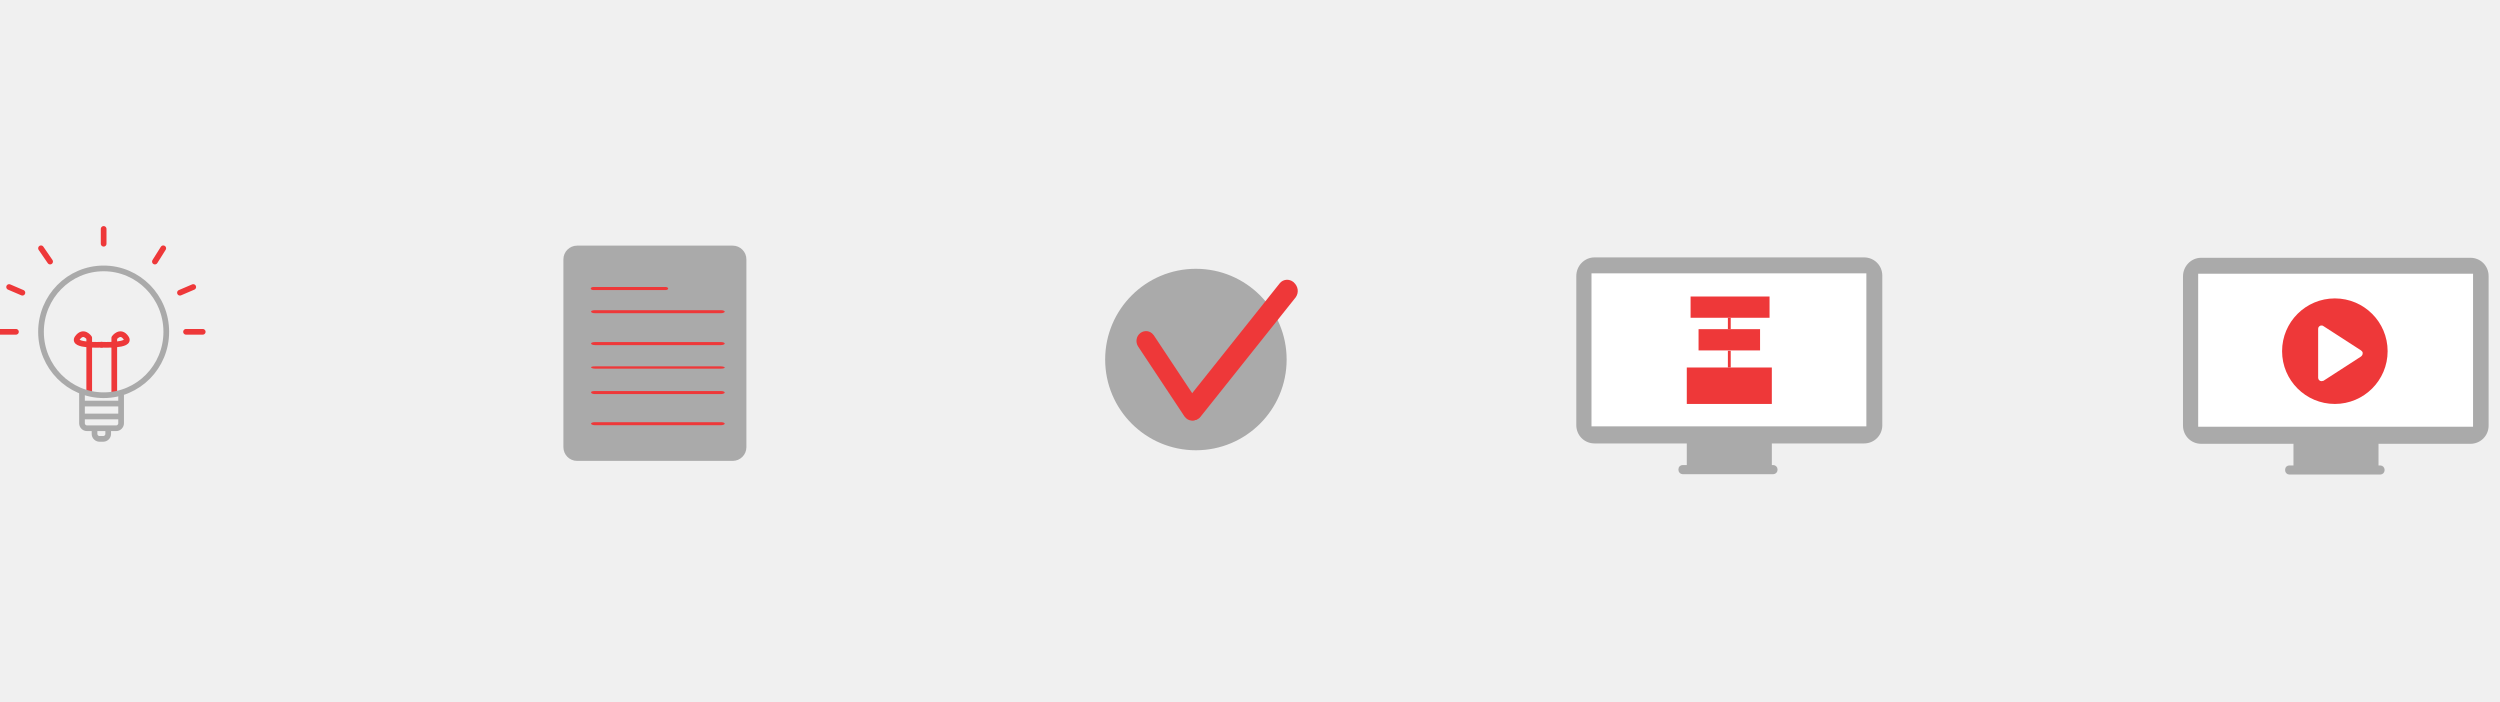
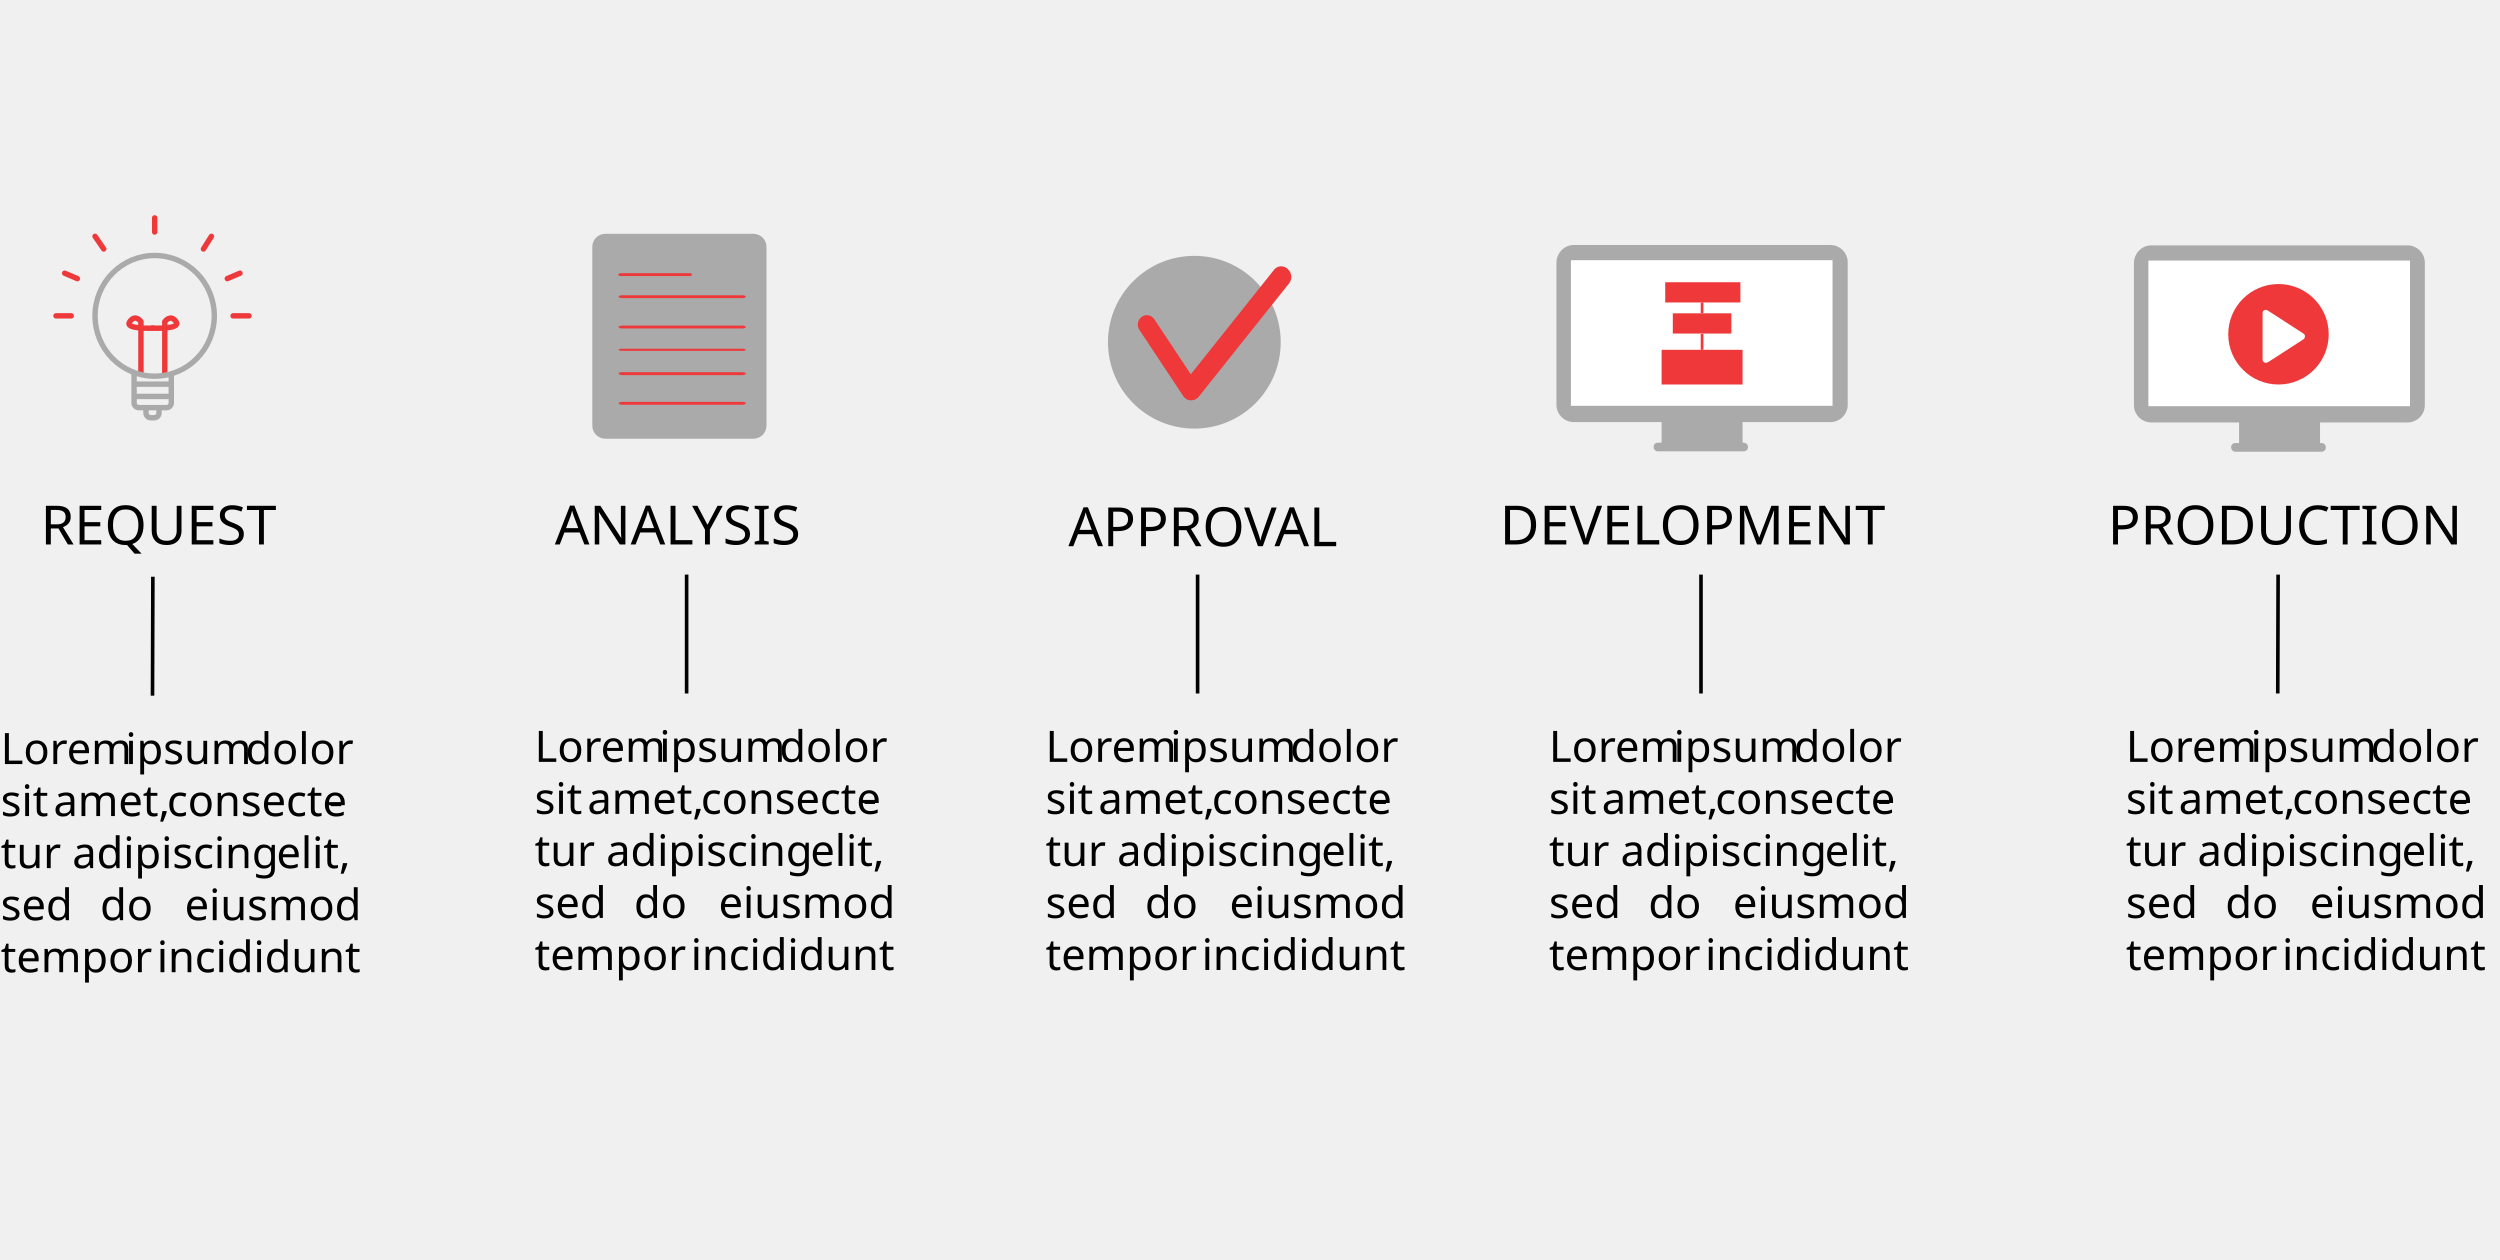
- <svg xmlns="http://www.w3.org/2000/svg" version="1.1" id="Layer_1" x="0px" y="0px" viewBox="0 0 658.5 184.8" style="enable-background:new 0 0 658.5 184.8;" xml:space="preserve">
+ <svg xmlns="http://www.w3.org/2000/svg" version="1.1" id="Layer_1" x="0px" y="0px" viewBox="0 0 691.8 348.5" style="enable-background:new 0 0 691.8 348.5;" xml:space="preserve">
  <style type="text/css">
- 	.st0{fill:#AAAAAA;stroke:#AAAAAA;stroke-miterlimit:10;enable-background:new    ;}
+ 	.st0{fill:#AAAAAA;stroke:#AAAAAA;stroke-miterlimit:10;}
	.st1{fill:#EE3839;}
- 	.st2{fill:none;stroke:#AAAAAA;stroke-width:1.5;stroke-miterlimit:10;enable-background:new    ;}
- 	
- 		.st3{fill:none;stroke:#EE3839;stroke-width:1.5;stroke-linecap:round;stroke-linejoin:round;stroke-miterlimit:10;enable-background:new    ;}
+ 	.st2{fill:none;stroke:#AAAAAA;stroke-width:1.5;stroke-miterlimit:10;}
+ 	.st3{fill:none;stroke:#EE3839;stroke-width:1.5;stroke-linecap:round;stroke-linejoin:round;stroke-miterlimit:10;}
	.st4{fill:none;stroke:#EE3839;stroke-width:1.5;stroke-linecap:round;stroke-miterlimit:10;}
- 	.st5{fill:#AAAAAA;enable-background:new    ;}
- 	.st6{fill:url(#rect1411_00000044153044204534510470000016942384218230907286_);}
- 	.st7{fill:none;stroke:#EE3839;stroke-width:0.75;stroke-miterlimit:10;enable-background:new    ;}
- 	.st8{fill:url(#rect1432_00000114061719023223820430000009872651638408277151_);}
- 	.st9{fill:#FFFFFF;enable-background:new    ;}
+ 	.st5{fill:#AAAAAA;}
+ 	.st6{fill:url(#rect1411_00000056411205269078596290000009390725837867455380_);}
+ 	.st7{fill:none;stroke:#EE3839;stroke-width:0.75;stroke-miterlimit:10;}
+ 	.st8{fill:url(#rect1432_00000152977523315461021580000013434739523646125245_);}
+ 	.st9{fill:#FFFFFF;}
+ 	.st10{font-family:'JosefinSans-Bold';}
+ 	.st11{font-size:15px;}
+ 	.st12{stroke:#000000;stroke-miterlimit:10;}
+ 	.st13{fill:none;}
+ 	.st14{font-family:'MyriadPro-Regular';}
+ 	.st15{font-size:12px;}
+ 	.st16{letter-spacing:2;}
+ 	.st17{letter-spacing:7;}
+ 	.st18{letter-spacing:3;}
</style>
-   <path class="st0" d="M193,120.9h-41c-1.7,0-3.1-1.4-3.1-3.1V68.3c0-1.7,1.4-3.1,3.1-3.1h41c1.7,0,3.1,1.4,3.1,3.1v49.5  C196.1,119.5,194.7,120.9,193,120.9z" />
+   <path class="st0" d="M208.5,120.9h-41c-1.7,0-3.1-1.4-3.1-3.1V68.3c0-1.7,1.4-3.1,3.1-3.1h41c1.7,0,3.1,1.4,3.1,3.1v49.5  C211.6,119.5,210.2,120.9,208.5,120.9z" />
  <g id="Document">
-     <path id="rect1290" class="st1" d="M156.7,111.2h33.2c0.6,0,1,0.2,1,0.4v0c0,0.2-0.5,0.4-1,0.4h-33.2c-0.6,0-1-0.2-1-0.4v0   C155.6,111.4,156.1,111.2,156.7,111.2z" />
-     <path id="rect1290_00000031192289285484646130000005916300054481951642_" class="st1" d="M156.7,103h33.2c0.6,0,1,0.2,1,0.4v0   c0,0.2-0.5,0.4-1,0.4h-33.2c-0.6,0-1-0.2-1-0.4v0C155.6,103.1,156.1,103,156.7,103z" />
-     <path id="rect1290_00000134954976199802566680000006418826952640858763_" class="st1" d="M156.7,81.7h33.2c0.6,0,1,0.2,1,0.4v0   c0,0.2-0.5,0.4-1,0.4h-33.2c-0.6,0-1-0.2-1-0.4v0C155.6,81.9,156.1,81.7,156.7,81.7z" />
-     <path id="rect1290_00000029030014843488023590000005051310086760212407_" class="st1" d="M156.7,90.1h33.2c0.6,0,1,0.2,1,0.4v0   c0,0.2-0.5,0.4-1,0.4h-33.2c-0.6,0-1-0.2-1-0.4v0C155.6,90.3,156.1,90.1,156.7,90.1z" />
-     <path id="rect1290_00000022558161751959867030000004415887230455778705_" class="st1" d="M156.7,96.5h33.2c0.6,0,1,0.2,1,0.3v0   c0,0.2-0.5,0.3-1,0.3h-33.2c-0.6,0-1-0.2-1-0.3v0C155.6,96.6,156.1,96.5,156.7,96.5z" />
-     <path id="rect1290_00000156551394665619918540000003162997053576253837_" class="st1" d="M156.2,75.6h19.2c0.3,0,0.6,0.2,0.6,0.4v0   c0,0.2-0.3,0.4-0.6,0.4h-19.2c-0.3,0-0.6-0.2-0.6-0.4v0C155.6,75.8,155.9,75.6,156.2,75.6z" />
+     <path id="rect1290" class="st1" d="M172.2,111.2h33.2c0.6,0,1,0.2,1,0.4l0,0c0,0.2-0.5,0.4-1,0.4h-33.2c-0.6,0-1-0.2-1-0.4l0,0   C171.1,111.4,171.6,111.2,172.2,111.2z" />
+     <path id="rect1290_00000031192289285484646130000005916300054481951642_" class="st1" d="M172.2,103h33.2c0.6,0,1,0.2,1,0.4l0,0   c0,0.2-0.5,0.4-1,0.4h-33.2c-0.6,0-1-0.2-1-0.4l0,0C171.1,103.1,171.6,103,172.2,103z" />
+     <path id="rect1290_00000134954976199802566680000006418826952640858763_" class="st1" d="M172.2,81.7h33.2c0.6,0,1,0.2,1,0.4l0,0   c0,0.2-0.5,0.4-1,0.4h-33.2c-0.6,0-1-0.2-1-0.4l0,0C171.1,81.9,171.6,81.7,172.2,81.7z" />
+     <path id="rect1290_00000029030014843488023590000005051310086760212407_" class="st1" d="M172.2,90.1h33.2c0.6,0,1,0.2,1,0.4l0,0   c0,0.2-0.5,0.4-1,0.4h-33.2c-0.6,0-1-0.2-1-0.4l0,0C171.1,90.3,171.6,90.1,172.2,90.1z" />
+     <path id="rect1290_00000022558161751959867030000004415887230455778705_" class="st1" d="M172.2,96.5h33.2c0.6,0,1,0.2,1,0.3l0,0   c0,0.2-0.5,0.3-1,0.3h-33.2c-0.6,0-1-0.2-1-0.3l0,0C171.1,96.6,171.6,96.5,172.2,96.5z" />
+     <path id="rect1290_00000156551394665619918540000003162997053576253837_" class="st1" d="M171.7,75.6h19.2c0.3,0,0.6,0.2,0.6,0.4   l0,0c0,0.2-0.3,0.4-0.6,0.4h-19.2c-0.3,0-0.6-0.2-0.6-0.4l0,0C171.1,75.8,171.4,75.6,171.7,75.6z" />
  </g>
  <g id="Lamp">
-     <path id="path1311" class="st2" d="M28.5,113.3v1c0,0.7-0.6,1.3-1.3,1.3c0,0,0,0,0,0h-1c-0.7,0-1.3-0.6-1.3-1.3c0,0,0,0,0,0v-1" />
-     <path id="path1313" class="st3" d="M23.5,103.1V89c0,0-1.5-2.2-3.1,0s6.4,1.8,6.4,1.8" />
-     <path id="path1315" class="st3" d="M30.1,103.6V89c0,0,1.6-2.2,3.1,0c1.6,2.2-6.5,1.8-6.5,1.8" />
-     <line id="line1317" class="st4" x1="0" y1="87.4" x2="4.2" y2="87.4" />
-     <line id="line1319" class="st4" x1="2.4" y1="75.6" x2="5.9" y2="77.1" />
-     <line id="line1321" class="st4" x1="10.8" y1="65.4" x2="13.2" y2="68.9" />
-     <line id="line1323" class="st4" x1="27.3" y1="60.3" x2="27.3" y2="64.2" />
-     <line id="line1325" class="st4" x1="43" y1="65.4" x2="40.8" y2="68.9" />
-     <line id="line1327" class="st4" x1="50.9" y1="75.6" x2="47.4" y2="77.1" />
-     <line id="line1329" class="st4" x1="53.4" y1="87.4" x2="49" y2="87.4" />
-     <path id="path1331" class="st2" d="M31.9,103.1v8.4c0,0.7-0.6,1.3-1.3,1.3h-7.7c-0.7,0-1.3-0.6-1.3-1.3v-8.4" />
-     <ellipse id="ellipse1333" class="st2" cx="27.3" cy="87.4" rx="16.5" ry="16.7" />
-     <line id="line1337" class="st2" x1="21.5" y1="109.7" x2="31.9" y2="109.7" />
-     <line id="line1339" class="st2" x1="21.5" y1="106.3" x2="31.9" y2="106.3" />
+     <path id="path1311" class="st2" d="M44,113.3v1c0,0.7-0.6,1.3-1.3,1.3l0,0h-1c-0.7,0-1.3-0.6-1.3-1.3l0,0v-1" />
+     <path id="path1313" class="st3" d="M39,103.1V89c0,0-1.5-2.2-3.1,0c-1.6,2.2,6.4,1.8,6.4,1.8" />
+     <path id="path1315" class="st3" d="M45.6,103.6V89c0,0,1.6-2.2,3.1,0c1.6,2.2-6.5,1.8-6.5,1.8" />
+     <line id="line1317" class="st4" x1="15.5" y1="87.4" x2="19.7" y2="87.4" />
+     <line id="line1319" class="st4" x1="17.9" y1="75.6" x2="21.4" y2="77.1" />
+     <line id="line1321" class="st4" x1="26.3" y1="65.4" x2="28.7" y2="68.9" />
+     <line id="line1323" class="st4" x1="42.8" y1="60.3" x2="42.8" y2="64.2" />
+     <line id="line1325" class="st4" x1="58.5" y1="65.4" x2="56.3" y2="68.9" />
+     <line id="line1327" class="st4" x1="66.4" y1="75.6" x2="62.9" y2="77.1" />
+     <line id="line1329" class="st4" x1="68.9" y1="87.4" x2="64.5" y2="87.4" />
+     <path id="path1331" class="st2" d="M47.4,103.1v8.4c0,0.7-0.6,1.3-1.3,1.3h-7.7c-0.7,0-1.3-0.6-1.3-1.3v-8.4" />
+     <ellipse id="ellipse1333" class="st2" cx="42.8" cy="87.4" rx="16.5" ry="16.7" />
+     <line id="line1337" class="st2" x1="37" y1="109.7" x2="47.4" y2="109.7" />
+     <line id="line1339" class="st2" x1="37" y1="106.3" x2="47.4" y2="106.3" />
  </g>
  <g id="Approve">
-     <ellipse id="ellipse1342" class="st0" cx="315" cy="94.7" rx="23.4" ry="23.4" />
-     <path id="path1344" class="st1" d="M315.5,110.3L315.5,110.3c-1.1,0.8-2.6,0.6-3.4-0.5c0,0-0.1-0.1-0.1-0.1l-12.2-18.4   c-0.8-1.2-0.5-2.8,0.6-3.6l0,0c1.1-0.8,2.6-0.6,3.4,0.5c0,0,0.1,0.1,0.1,0.1l12.2,18.4C316.9,107.9,316.6,109.5,315.5,110.3z" />
-     <path id="path1346" class="st1" d="M312.5,110L312.5,110c-1.2-1-1.4-2.6-0.5-3.9l25.1-31.5c0.9-1.1,2.5-1.2,3.6-0.3   c0,0,0.1,0.1,0.1,0.1l0,0c1.1,1,1.4,2.6,0.5,3.9l-25.1,31.5c-0.9,1.1-2.5,1.2-3.5,0.3C312.6,110.1,312.5,110.1,312.5,110z" />
+     <ellipse id="ellipse1342" class="st0" cx="330.5" cy="94.7" rx="23.4" ry="23.4" />
+     <path id="path1344" class="st1" d="M331,110.3L331,110.3c-1.1,0.8-2.6,0.6-3.4-0.5l-0.1-0.1l-12.2-18.4c-0.8-1.2-0.5-2.8,0.6-3.6   l0,0c1.1-0.8,2.6-0.6,3.4,0.5l0.1,0.1l12.2,18.4C332.4,107.9,332.1,109.5,331,110.3z" />
+     <path id="path1346" class="st1" d="M328,110L328,110c-1.2-1-1.4-2.6-0.5-3.9l25.1-31.5c0.9-1.1,2.5-1.2,3.6-0.3l0.1,0.1l0,0   c1.1,1,1.4,2.6,0.5,3.9l-25.1,31.5c-0.9,1.1-2.5,1.2-3.5,0.3C328.1,110.1,328,110.1,328,110z" />
  </g>
  <g id="Developer_Machine">
-     <rect id="rect1407" x="444.3" y="109.4" class="st5" width="22.4" height="14.1" />
-     <path id="rect1409" class="st0" d="M420,68.3H491c2.4,0,4.3,1.9,4.3,4.3v39.4c0,2.4-1.9,4.3-4.3,4.3H420c-2.4,0-4.3-1.9-4.3-4.3   V72.7C415.7,70.3,417.6,68.3,420,68.3z" />
-     <linearGradient id="rect1411_00000021114292974079242590000012380920043264358589_" gradientUnits="userSpaceOnUse" x1="419.226" y1="-113.611" x2="491.576" y2="-113.611" gradientTransform="matrix(1 0 0 -1 0 -21.3911)">
+     <rect id="rect1407" x="459.8" y="109.4" class="st5" width="22.4" height="14.1" />
+     <path id="rect1409" class="st0" d="M435.5,68.3h71c2.4,0,4.3,1.9,4.3,4.3V112c0,2.4-1.9,4.3-4.3,4.3h-71c-2.4,0-4.3-1.9-4.3-4.3   V72.7C431.2,70.3,433.1,68.3,435.5,68.3z" />
+     <linearGradient id="rect1411_00000062899513855939324180000014019585968246445441_" gradientUnits="userSpaceOnUse" x1="434.722" y1="673.541" x2="507.122" y2="673.541" gradientTransform="matrix(1 0 0 1 0 -581.3911)">
      <stop offset="0" style="stop-color:#FFFFFF" />
      <stop offset="1" style="stop-color:#FFFFFF" />
    </linearGradient>
-     <rect id="rect1411" x="419.2" y="72" style="fill:url(#rect1411_00000021114292974079242590000012380920043264358589_);" width="72.4" height="40.3" />
-     <path id="rect1413" class="st0" d="M443.2,123h23.9c0.3,0,0.6,0.3,0.6,0.6v0.2c0,0.3-0.3,0.6-0.6,0.6h-23.9c-0.3,0-0.6-0.3-0.6-0.6   v-0.2C442.6,123.2,442.9,123,443.2,123z" />
-     <rect id="rect1415" x="445.3" y="78.1" class="st1" width="20.8" height="5.6" />
-     <rect id="rect1417" x="447.4" y="86.7" class="st1" width="16.2" height="5.6" />
-     <rect id="rect1419" x="444.3" y="96.8" class="st1" width="22.4" height="9.6" />
-     <line id="line1421" class="st7" x1="455.5" y1="96.8" x2="455.5" y2="92.4" />
-     <line id="line1423" class="st7" x1="455.5" y1="86.7" x2="455.5" y2="83.7" />
+     <rect id="rect1411" x="434.7" y="72" style="fill:url(#rect1411_00000062899513855939324180000014019585968246445441_);" width="72.4" height="40.3" />
+     <path id="rect1413" class="st0" d="M458.7,123h23.9c0.3,0,0.6,0.3,0.6,0.6v0.2c0,0.3-0.3,0.6-0.6,0.6h-23.9c-0.3,0-0.6-0.3-0.6-0.6   v-0.2C458.1,123.2,458.4,123,458.7,123z" />
+     <rect id="rect1415" x="460.8" y="78.1" class="st1" width="20.8" height="5.6" />
+     <rect id="rect1417" x="462.9" y="86.7" class="st1" width="16.2" height="5.6" />
+     <rect id="rect1419" x="459.8" y="96.8" class="st1" width="22.4" height="9.6" />
+     <line id="line1421" class="st7" x1="471" y1="96.8" x2="471" y2="92.4" />
+     <line id="line1423" class="st7" x1="471" y1="86.7" x2="471" y2="83.7" />
  </g>
  <g id="Implement_Machine">
-     <path id="rect1426" class="st0" d="M603,123.1H627c0.3,0,0.6,0.3,0.6,0.6v0.2c0,0.3-0.3,0.6-0.6,0.6H603c-0.3,0-0.6-0.3-0.6-0.6   v-0.2C602.4,123.3,602.7,123.1,603,123.1z" />
-     <rect id="rect1428" x="604.1" y="109.5" class="st5" width="22.4" height="14.1" />
-     <path id="rect1430" class="st0" d="M579.8,68.4h70.9c2.4,0,4.3,1.9,4.3,4.3v39.4c0,2.4-1.9,4.3-4.3,4.3h-70.9   c-2.4,0-4.3-1.9-4.3-4.3V72.8C575.5,70.4,577.4,68.4,579.8,68.4z" />
-     <linearGradient id="rect1432_00000081637486430441478920000006864678558313050041_" gradientUnits="userSpaceOnUse" x1="579.03" y1="-113.707" x2="651.38" y2="-113.707" gradientTransform="matrix(1 0 0 -1 0 -21.3911)">
+     <path id="rect1426" class="st0" d="M618.5,123.1h24c0.3,0,0.6,0.3,0.6,0.6v0.2c0,0.3-0.3,0.6-0.6,0.6h-24c-0.3,0-0.6-0.3-0.6-0.6   v-0.2C617.9,123.3,618.2,123.1,618.5,123.1z" />
+     <rect id="rect1428" x="619.6" y="109.5" class="st5" width="22.4" height="14.1" />
+     <path id="rect1430" class="st0" d="M595.3,68.4h70.9c2.4,0,4.3,1.9,4.3,4.3v39.4c0,2.4-1.9,4.3-4.3,4.3h-70.9   c-2.4,0-4.3-1.9-4.3-4.3V72.8C591,70.4,592.9,68.4,595.3,68.4z" />
+     <linearGradient id="rect1432_00000008132154827853764390000011640261028043969707_" gradientUnits="userSpaceOnUse" x1="594.522" y1="673.641" x2="666.922" y2="673.641" gradientTransform="matrix(1 0 0 1 0 -581.3911)">
      <stop offset="0" style="stop-color:#FFFFFF" />
      <stop offset="1" style="stop-color:#FFFFFF" />
    </linearGradient>
-     <rect id="rect1432" x="579" y="72.1" style="fill:url(#rect1432_00000081637486430441478920000006864678558313050041_);" width="72.4" height="40.3" />
-     <circle id="circle1434" class="st1" cx="615" cy="92.5" r="13.9" />
-     <path id="path1436" class="st9" d="M610.6,86.6v12.9c0,0.5,0.4,0.9,0.9,0.9c0.2,0,0.3-0.1,0.5-0.1l9.9-6.4c0.4-0.3,0.6-0.9,0.3-1.3   c-0.1-0.1-0.2-0.2-0.3-0.3l-9.9-6.4c-0.4-0.3-1-0.2-1.3,0.3C610.7,86.2,610.6,86.4,610.6,86.6z" />
-   </g>
+     <rect id="rect1432" x="594.5" y="72.1" style="fill:url(#rect1432_00000008132154827853764390000011640261028043969707_);" width="72.4" height="40.3" />
+     <circle id="circle1434" class="st1" cx="630.5" cy="92.5" r="13.9" />
+     <path id="path1436" class="st9" d="M626.1,86.6v12.9c0,0.5,0.4,0.9,0.9,0.9c0.2,0,0.3-0.1,0.5-0.1l9.9-6.4c0.4-0.3,0.6-0.9,0.3-1.3   c-0.1-0.1-0.2-0.2-0.3-0.3l-9.9-6.4c-0.4-0.3-1-0.2-1.3,0.3C626.2,86.2,626.1,86.4,626.1,86.6z" />
+   </g>
+   <text transform="matrix(1 0 0 1 11.2503 150.6631)" class="st10 st11">REQUEST</text>
+   <text transform="matrix(1 0 0 1 153.5389 150.6634)" class="st10 st11">ANALYSIS</text>
+   <text transform="matrix(1 0 0 1 295.6454 151.1428)" class="st10 st11">APPROVAL</text>
+   <text transform="matrix(1 0 0 1 415.0391 150.6634)" class="st10 st11">DEVELOPMENT</text>
+   <text transform="matrix(1 0 0 1 583.2763 150.6632)" class="st10 st11">PRODUCTION</text>
+   <line class="st12" x1="42.3" y1="159.6" x2="42.2" y2="192.5" />
+   <rect x="0.2" y="202.9" class="st13" width="94.4" height="103.3" />
+   <text transform="matrix(1 0 0 1 0.2045 211.4322)">
+     <tspan x="0" y="0" class="st14 st15">Lorem</tspan>
+     <tspan x="32.2" y="0" class="st14 st15"> </tspan>
+     <tspan x="34.5" y="0" class="st14 st15">ipsum</tspan>
+     <tspan x="65.5" y="0" class="st14 st15"> </tspan>
+     <tspan x="67.7" y="0" class="st14 st15">dolor </tspan>
+     <tspan x="0" y="14.4" class="st14 st15">sit</tspan>
+     <tspan x="11.5" y="14.4" class="st14 st15"> </tspan>
+     <tspan x="14.6" y="14.4" class="st14 st15">amet,</tspan>
+     <tspan x="42.9" y="14.4" class="st14 st15"> </tspan>
+     <tspan x="46" y="14.4" class="st14 st15">consecte</tspan>
+     <tspan x="90.8" y="14.4" class="st14 st15">-</tspan>
+     <tspan x="0" y="28.8" class="st14 st15">tur</tspan>
+     <tspan x="14.5" y="28.8" class="st14 st15 st16"> </tspan>
+     <tspan x="19.8" y="28.8" class="st14 st15">adipiscing</tspan>
+     <tspan x="71.1" y="28.8" class="st14 st15 st16"> </tspan>
+     <tspan x="76.3" y="28.8" class="st14 st15">elit, </tspan>
+     <tspan x="0" y="43.2" class="st14 st15">sed</tspan>
+     <tspan x="17.5" y="43.2" class="st14 st15 st17"> </tspan>
+     <tspan x="27.5" y="43.2" class="st14 st15">do</tspan>
+     <tspan x="40.9" y="43.2" class="st14 st15 st17"> </tspan>
+     <tspan x="50.9" y="43.2" class="st14 st15">eiusmod </tspan>
+     <tspan x="0" y="57.6" class="st14 st15">tempor</tspan>
+     <tspan x="37.3" y="57.6" class="st14 st15 st18"> </tspan>
+     <tspan x="43.2" y="57.6" class="st14 st15">incididunt </tspan>
+   </text>
+   <line class="st12" x1="190" y1="159" x2="190" y2="191.9" />
+   <rect x="147.9" y="202.3" class="st13" width="94.4" height="103.3" />
+   <text transform="matrix(1 0 0 1 147.9488 210.8196)">
+     <tspan x="0" y="0" class="st14 st15">Lorem</tspan>
+     <tspan x="32.2" y="0" class="st14 st15"> </tspan>
+     <tspan x="34.5" y="0" class="st14 st15">ipsum</tspan>
+     <tspan x="65.5" y="0" class="st14 st15"> </tspan>
+     <tspan x="67.7" y="0" class="st14 st15">dolor </tspan>
+     <tspan x="0" y="14.4" class="st14 st15">sit</tspan>
+     <tspan x="11.5" y="14.4" class="st14 st15"> </tspan>
+     <tspan x="14.6" y="14.4" class="st14 st15">amet,</tspan>
+     <tspan x="42.9" y="14.4" class="st14 st15"> </tspan>
+     <tspan x="46" y="14.4" class="st14 st15">consecte</tspan>
+     <tspan x="90.8" y="14.4" class="st14 st15">-</tspan>
+     <tspan x="0" y="28.8" class="st14 st15">tur</tspan>
+     <tspan x="14.5" y="28.8" class="st14 st15 st16"> </tspan>
+     <tspan x="19.8" y="28.8" class="st14 st15">adipiscing</tspan>
+     <tspan x="71.1" y="28.8" class="st14 st15 st16"> </tspan>
+     <tspan x="76.3" y="28.8" class="st14 st15">elit, </tspan>
+     <tspan x="0" y="43.2" class="st14 st15">sed</tspan>
+     <tspan x="17.5" y="43.2" class="st14 st15 st17"> </tspan>
+     <tspan x="27.5" y="43.2" class="st14 st15">do</tspan>
+     <tspan x="40.9" y="43.2" class="st14 st15 st17"> </tspan>
+     <tspan x="50.9" y="43.2" class="st14 st15">eiusmod </tspan>
+     <tspan x="0" y="57.6" class="st14 st15">tempor</tspan>
+     <tspan x="37.3" y="57.6" class="st14 st15 st18"> </tspan>
+     <tspan x="43.2" y="57.6" class="st14 st15">incididunt </tspan>
+   </text>
+   <line class="st12" x1="331.4" y1="159" x2="331.4" y2="191.9" />
+   <rect x="289.3" y="202.3" class="st13" width="94.4" height="103.3" />
+   <text transform="matrix(1 0 0 1 289.3398 210.8196)">
+     <tspan x="0" y="0" class="st14 st15">Lorem</tspan>
+     <tspan x="32.2" y="0" class="st14 st15"> </tspan>
+     <tspan x="34.5" y="0" class="st14 st15">ipsum</tspan>
+     <tspan x="65.5" y="0" class="st14 st15"> </tspan>
+     <tspan x="67.7" y="0" class="st14 st15">dolor </tspan>
+     <tspan x="0" y="14.4" class="st14 st15">sit</tspan>
+     <tspan x="11.5" y="14.4" class="st14 st15"> </tspan>
+     <tspan x="14.6" y="14.4" class="st14 st15">amet,</tspan>
+     <tspan x="42.9" y="14.4" class="st14 st15"> </tspan>
+     <tspan x="46" y="14.4" class="st14 st15">consecte</tspan>
+     <tspan x="90.8" y="14.4" class="st14 st15">-</tspan>
+     <tspan x="0" y="28.8" class="st14 st15">tur</tspan>
+     <tspan x="14.5" y="28.8" class="st14 st15 st16"> </tspan>
+     <tspan x="19.8" y="28.8" class="st14 st15">adipiscing</tspan>
+     <tspan x="71.1" y="28.8" class="st14 st15 st16"> </tspan>
+     <tspan x="76.3" y="28.8" class="st14 st15">elit, </tspan>
+     <tspan x="0" y="43.2" class="st14 st15">sed</tspan>
+     <tspan x="17.5" y="43.2" class="st14 st15 st17"> </tspan>
+     <tspan x="27.5" y="43.2" class="st14 st15">do</tspan>
+     <tspan x="40.9" y="43.2" class="st14 st15 st17"> </tspan>
+     <tspan x="50.9" y="43.2" class="st14 st15">eiusmod </tspan>
+     <tspan x="0" y="57.6" class="st14 st15">tempor</tspan>
+     <tspan x="37.3" y="57.6" class="st14 st15 st18"> </tspan>
+     <tspan x="43.2" y="57.6" class="st14 st15">incididunt </tspan>
+   </text>
+   <line class="st12" x1="470.7" y1="159" x2="470.7" y2="191.9" />
+   <rect x="428.6" y="202.3" class="st13" width="94.4" height="103.3" />
+   <text transform="matrix(1 0 0 1 428.6441 210.8196)">
+     <tspan x="0" y="0" class="st14 st15">Lorem</tspan>
+     <tspan x="32.2" y="0" class="st14 st15"> </tspan>
+     <tspan x="34.5" y="0" class="st14 st15">ipsum</tspan>
+     <tspan x="65.5" y="0" class="st14 st15"> </tspan>
+     <tspan x="67.7" y="0" class="st14 st15">dolor </tspan>
+     <tspan x="0" y="14.4" class="st14 st15">sit</tspan>
+     <tspan x="11.5" y="14.4" class="st14 st15"> </tspan>
+     <tspan x="14.6" y="14.4" class="st14 st15">amet,</tspan>
+     <tspan x="42.9" y="14.4" class="st14 st15"> </tspan>
+     <tspan x="46" y="14.4" class="st14 st15">consecte</tspan>
+     <tspan x="90.8" y="14.4" class="st14 st15">-</tspan>
+     <tspan x="0" y="28.8" class="st14 st15">tur</tspan>
+     <tspan x="14.5" y="28.8" class="st14 st15 st16"> </tspan>
+     <tspan x="19.8" y="28.8" class="st14 st15">adipiscing</tspan>
+     <tspan x="71.1" y="28.8" class="st14 st15 st16"> </tspan>
+     <tspan x="76.3" y="28.8" class="st14 st15">elit, </tspan>
+     <tspan x="0" y="43.2" class="st14 st15">sed</tspan>
+     <tspan x="17.5" y="43.2" class="st14 st15 st17"> </tspan>
+     <tspan x="27.5" y="43.2" class="st14 st15">do</tspan>
+     <tspan x="40.9" y="43.2" class="st14 st15 st17"> </tspan>
+     <tspan x="50.9" y="43.2" class="st14 st15">eiusmod </tspan>
+     <tspan x="0" y="57.6" class="st14 st15">tempor</tspan>
+     <tspan x="37.3" y="57.6" class="st14 st15 st18"> </tspan>
+     <tspan x="43.2" y="57.6" class="st14 st15">incididunt </tspan>
+   </text>
+   <line class="st12" x1="630.4" y1="159" x2="630.3" y2="191.9" />
+   <rect x="588.3" y="202.3" class="st13" width="94.4" height="103.3" />
+   <text transform="matrix(1 0 0 1 588.2963 210.8196)">
+     <tspan x="0" y="0" class="st14 st15">Lorem</tspan>
+     <tspan x="32.2" y="0" class="st14 st15"> </tspan>
+     <tspan x="34.5" y="0" class="st14 st15">ipsum</tspan>
+     <tspan x="65.5" y="0" class="st14 st15"> </tspan>
+     <tspan x="67.7" y="0" class="st14 st15">dolor </tspan>
+     <tspan x="0" y="14.4" class="st14 st15">sit</tspan>
+     <tspan x="11.5" y="14.4" class="st14 st15"> </tspan>
+     <tspan x="14.6" y="14.4" class="st14 st15">amet,</tspan>
+     <tspan x="42.9" y="14.4" class="st14 st15"> </tspan>
+     <tspan x="46" y="14.4" class="st14 st15">consecte</tspan>
+     <tspan x="90.8" y="14.4" class="st14 st15">-</tspan>
+     <tspan x="0" y="28.8" class="st14 st15">tur</tspan>
+     <tspan x="14.5" y="28.8" class="st14 st15 st16"> </tspan>
+     <tspan x="19.8" y="28.8" class="st14 st15">adipiscing</tspan>
+     <tspan x="71.1" y="28.8" class="st14 st15 st16"> </tspan>
+     <tspan x="76.3" y="28.8" class="st14 st15">elit, </tspan>
+     <tspan x="0" y="43.2" class="st14 st15">sed</tspan>
+     <tspan x="17.5" y="43.2" class="st14 st15 st17"> </tspan>
+     <tspan x="27.5" y="43.2" class="st14 st15">do</tspan>
+     <tspan x="40.9" y="43.2" class="st14 st15 st17"> </tspan>
+     <tspan x="50.9" y="43.2" class="st14 st15">eiusmod </tspan>
+     <tspan x="0" y="57.6" class="st14 st15">tempor</tspan>
+     <tspan x="37.3" y="57.6" class="st14 st15 st18"> </tspan>
+     <tspan x="43.2" y="57.6" class="st14 st15">incididunt </tspan>
+   </text>
</svg>
